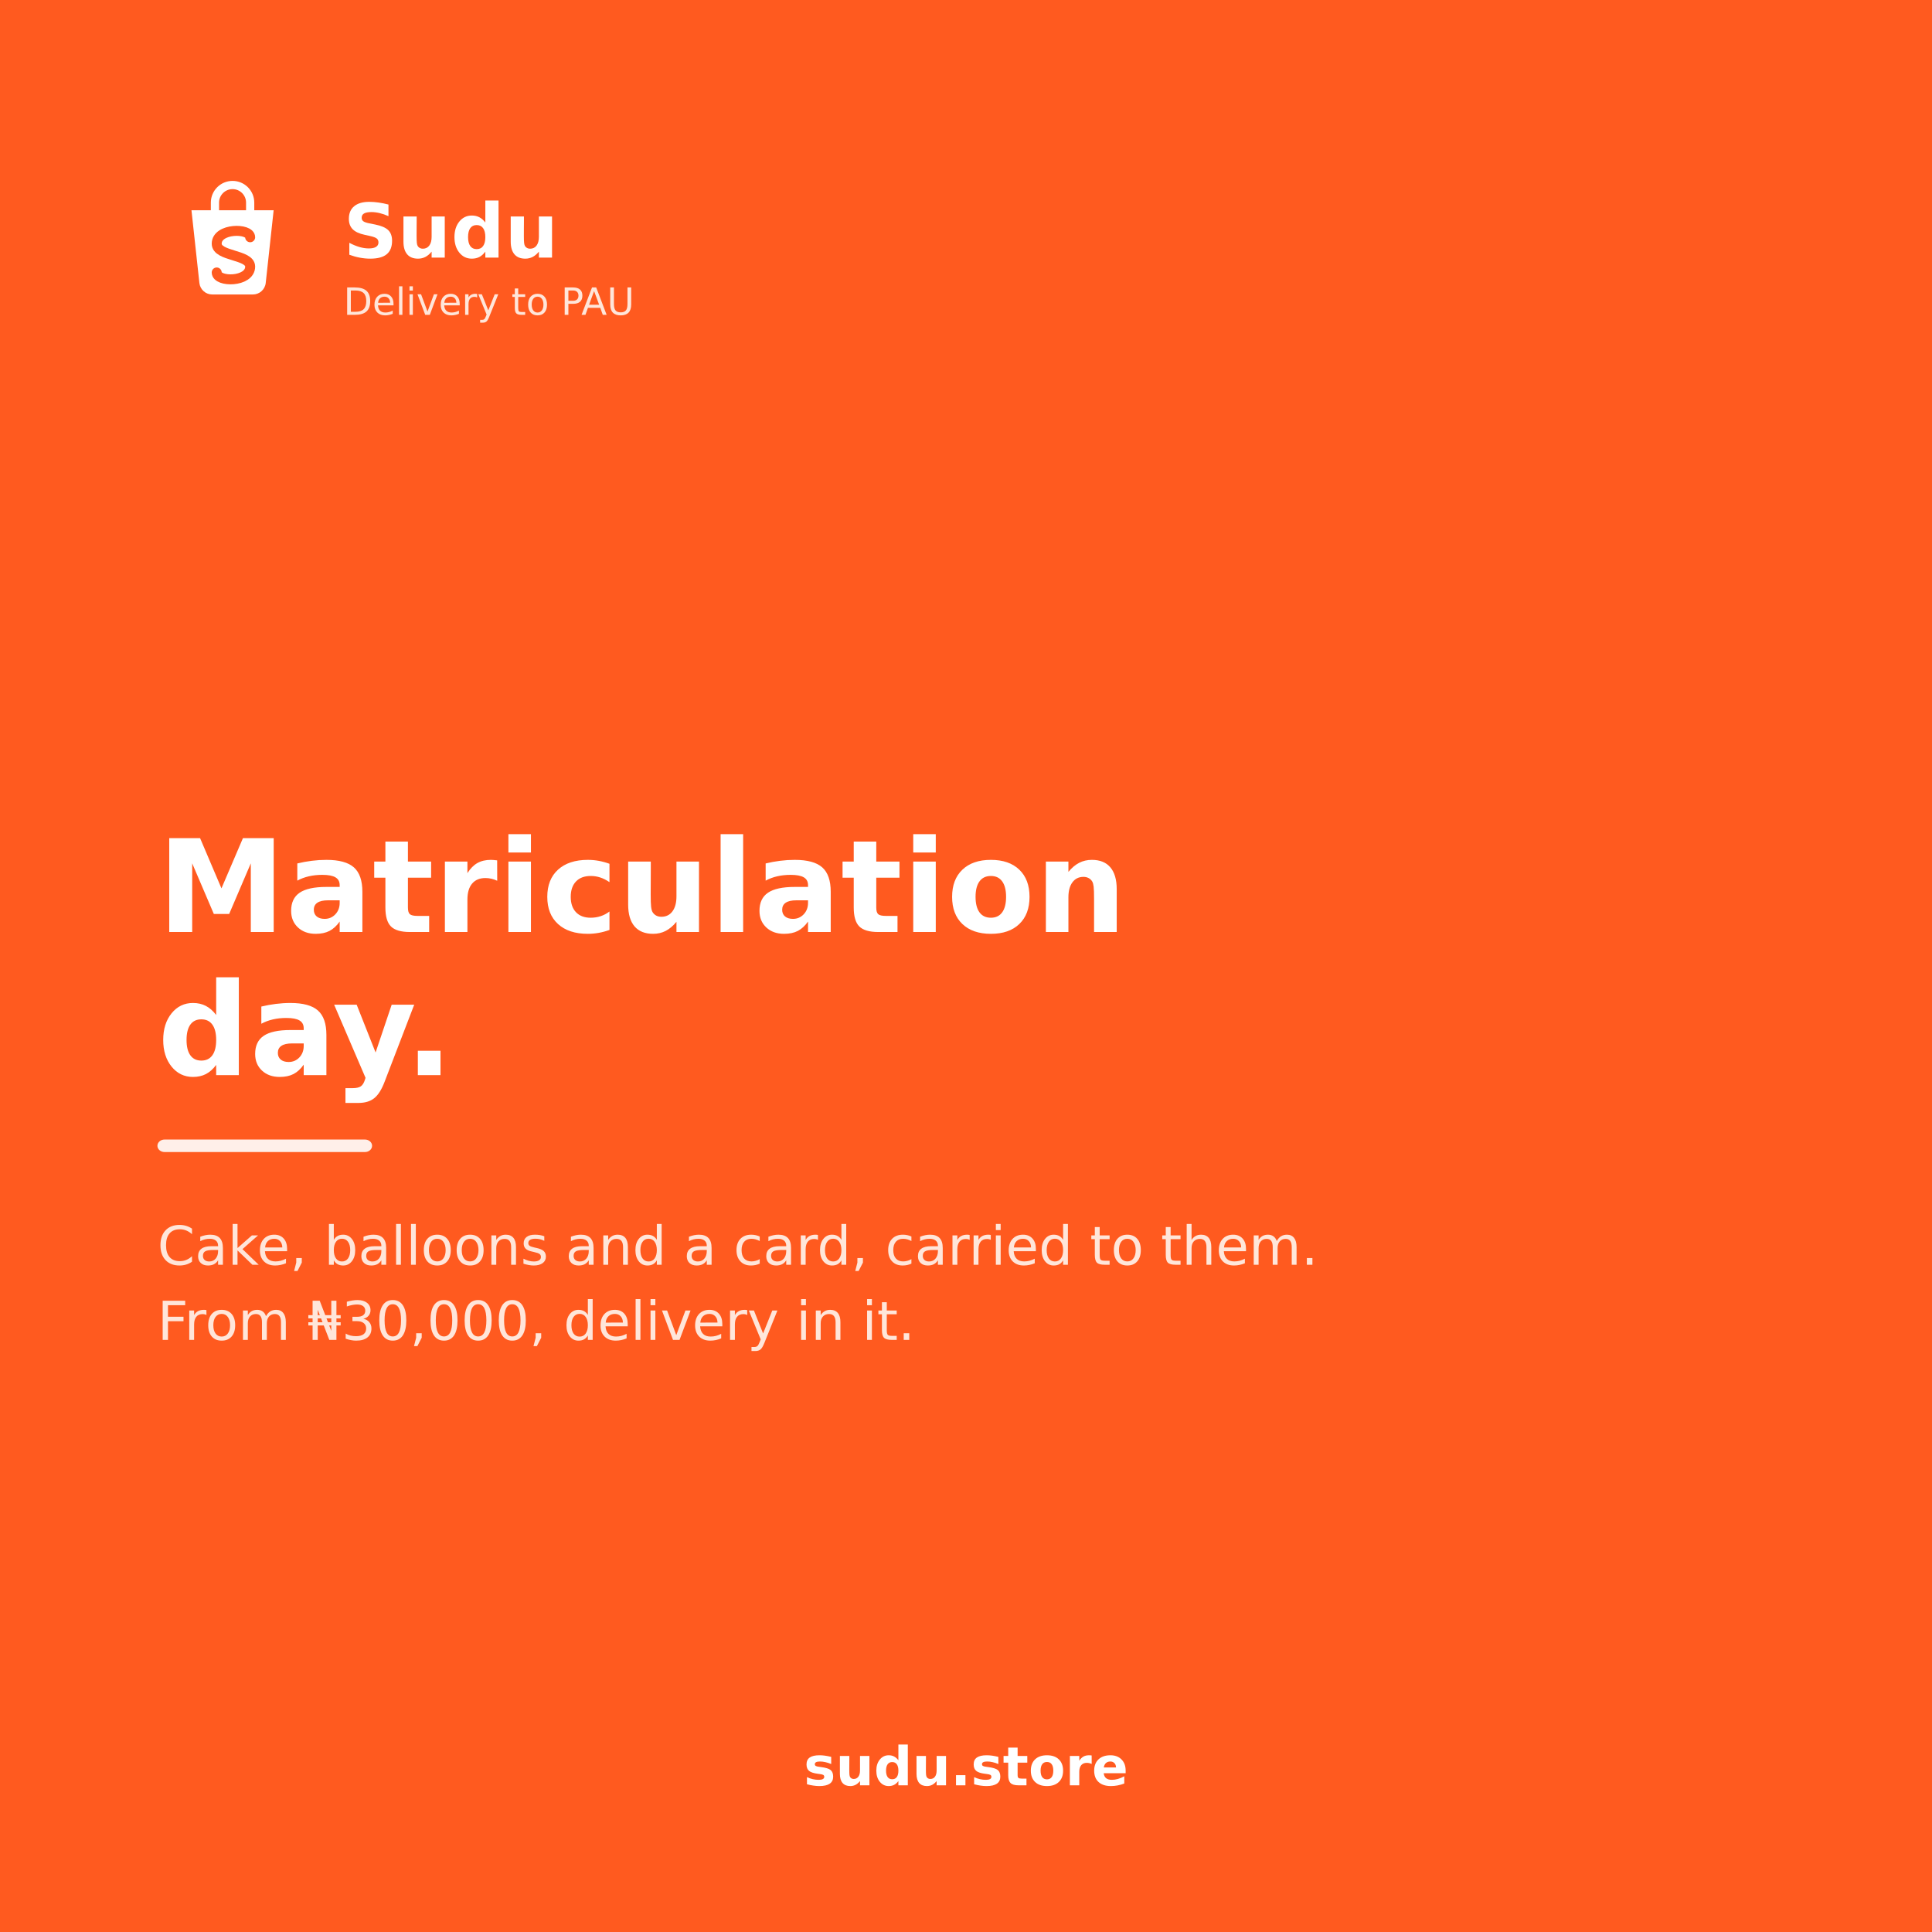
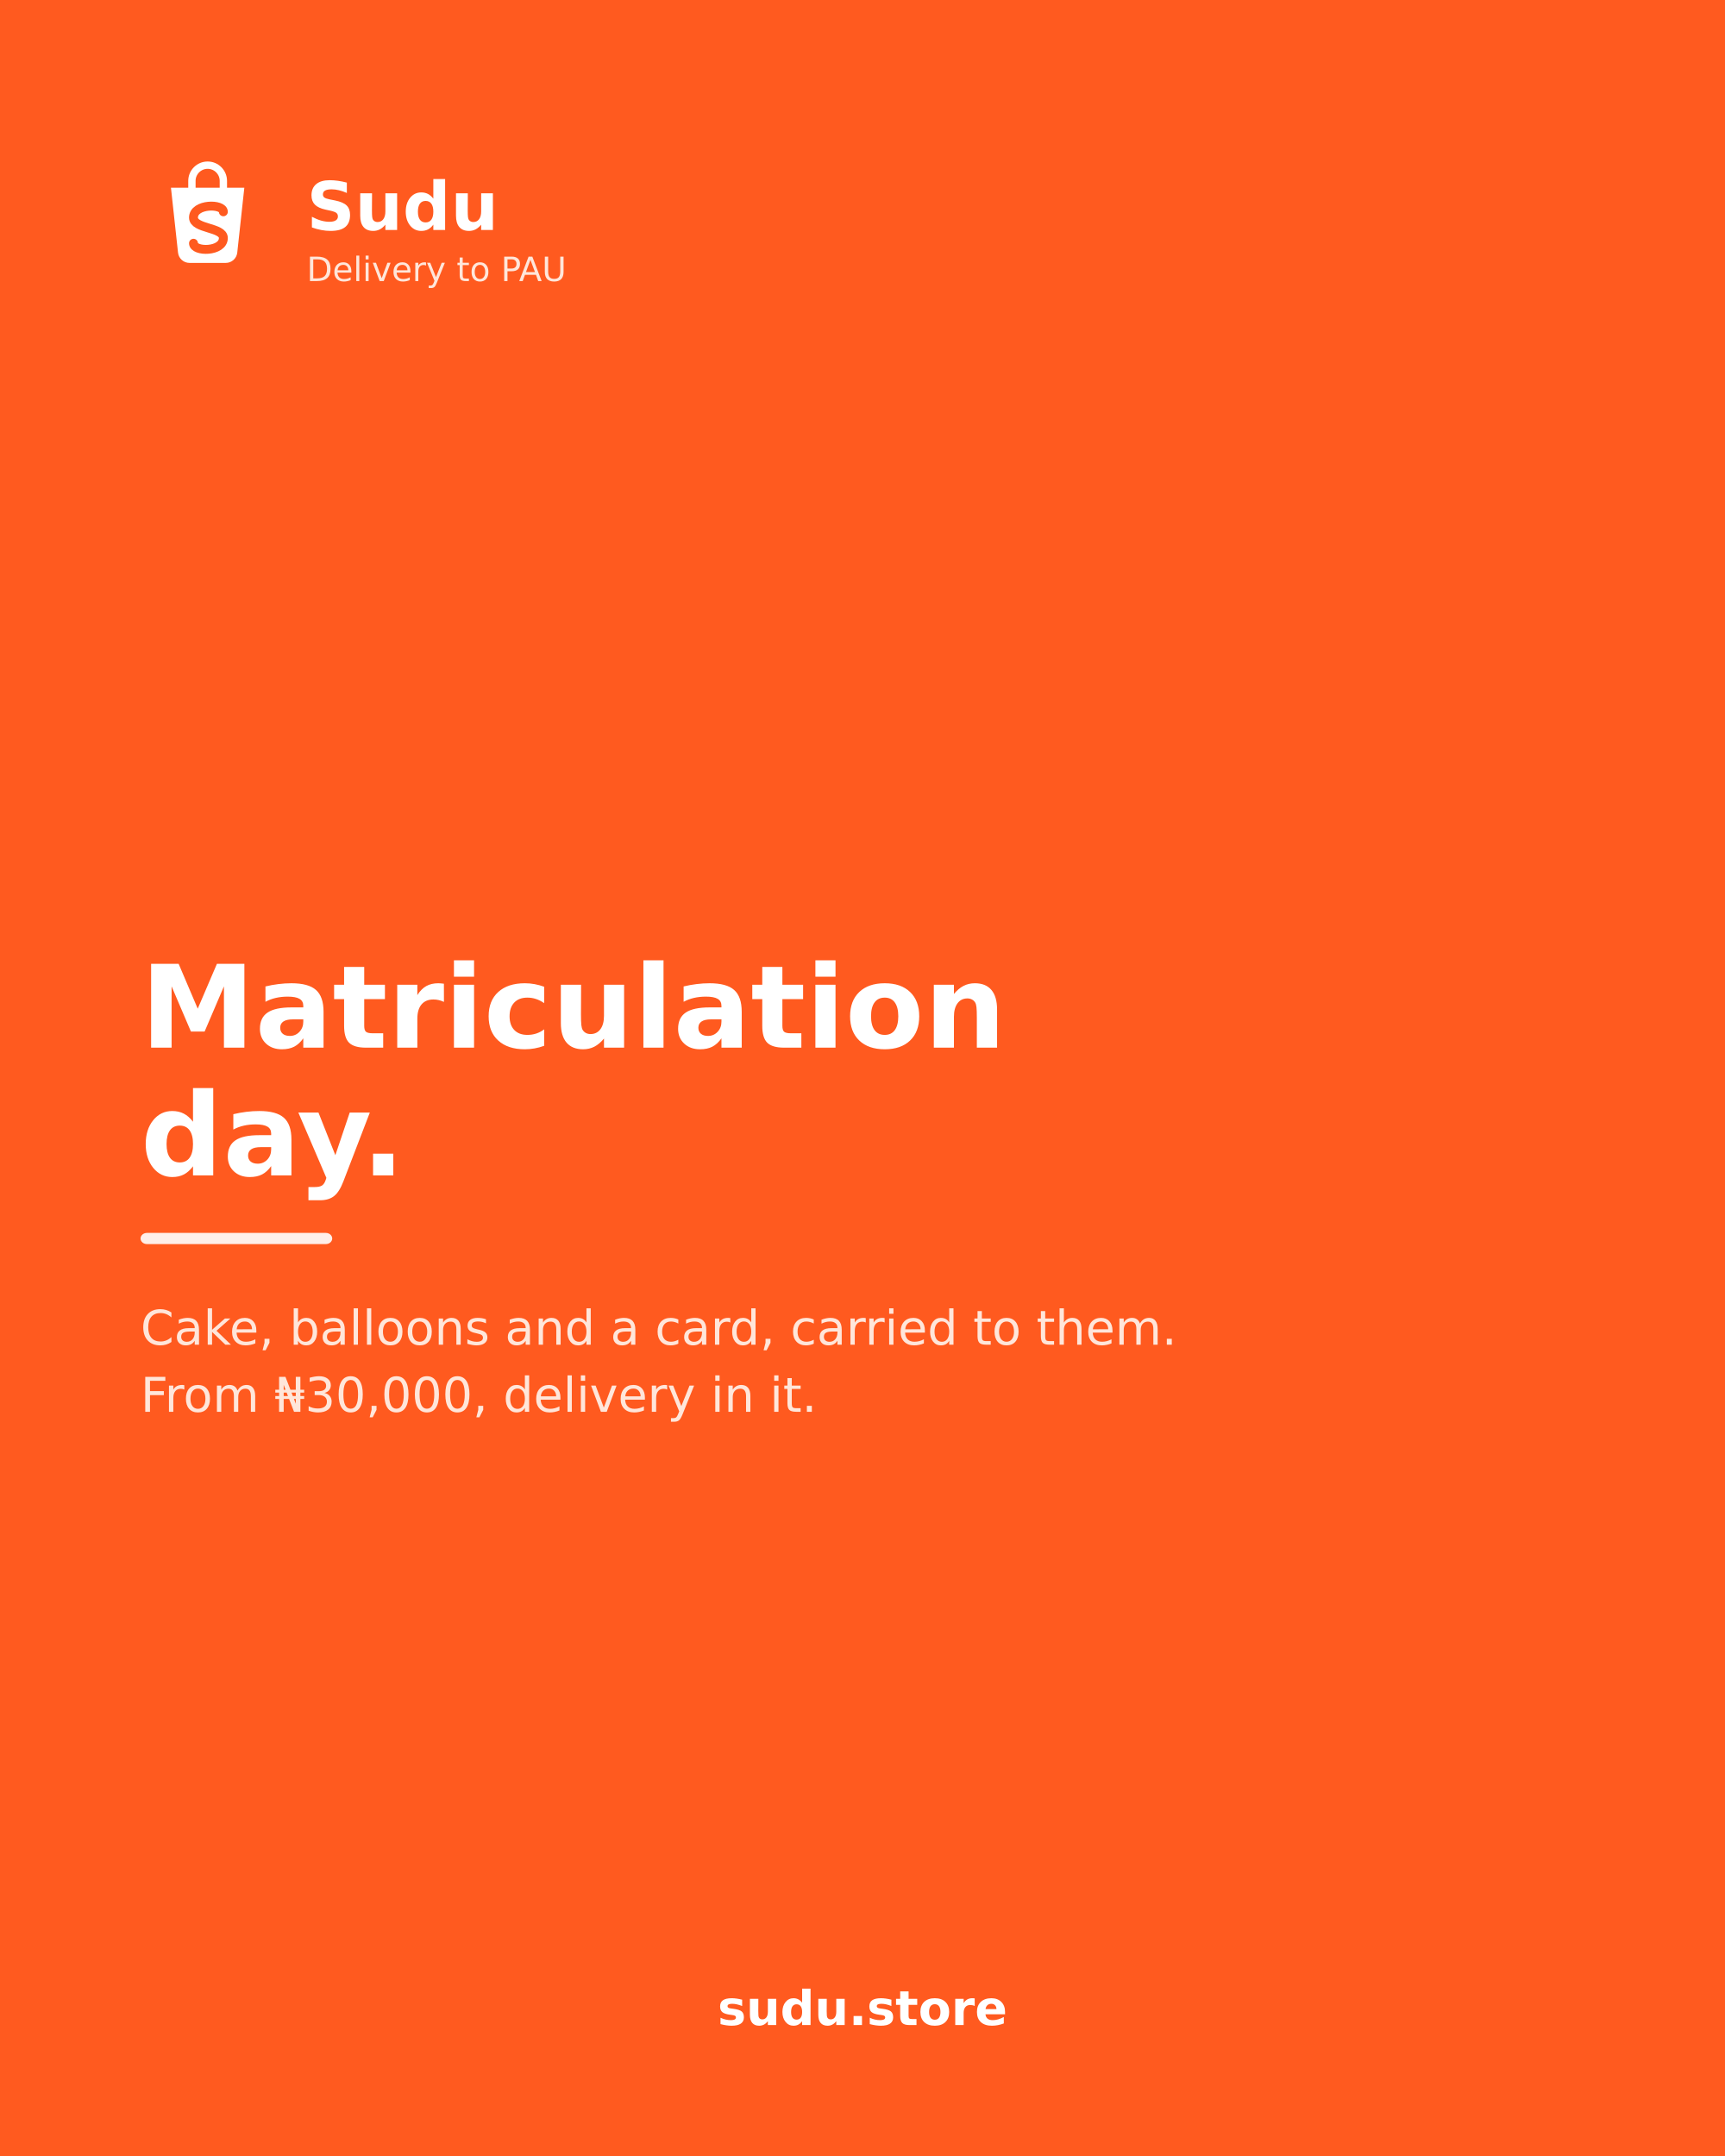
- <svg xmlns="http://www.w3.org/2000/svg" width="1080" height="1080" viewBox="0 0 1080 1080">
-   <rect width="1080" height="1080" fill="#ff5a1f" />
+ <svg xmlns="http://www.w3.org/2000/svg" width="1080" height="1350" viewBox="0 0 1080 1350">
+   <rect width="1080" height="1350" fill="#ff5a1f" />
  <g transform="translate(88 88) scale(0.1640625)">
    <rect width="512" height="512" rx="116" fill="#ff5a1f" />
    <path d="M116 180h280l-27 248a44 44 0 0 1-44 39H187a44 44 0 0 1-44-39z" fill="#ffffff" />
    <path d="M196 180v-26a60 60 0 0 1 120 0v26" fill="none" stroke="#ffffff" stroke-width="28" stroke-linecap="round" />
    <path d="M316 272C316 240 202 240 202 294C202 338 316 330 316 372C316 426 202 426 202 392" fill="none" stroke="#ff5a1f" stroke-width="34" stroke-linecap="round" />
  </g>
  <text x="192" y="144" font-family="DejaVu Sans" font-size="42" font-weight="bold" fill="#ffffff" text-anchor="start">Sudu</text>
  <text x="192" y="176" font-family="DejaVu Sans" font-size="21" font-weight="normal" fill="#ffe6da" text-anchor="start">Delivery to PAU</text>
-   <text x="88" y="521" font-family="DejaVu Sans" font-size="72" font-weight="bold" fill="#ffffff" text-anchor="start">Matriculation</text>
-   <text x="88" y="601" font-family="DejaVu Sans" font-size="72" font-weight="bold" fill="#ffffff" text-anchor="start">day.</text>
-   <rect x="88" y="637" width="120" height="7" rx="4" fill="#ffffff" opacity="0.9" />
-   <text x="88" y="707" font-family="DejaVu Sans" font-size="30" font-weight="normal" fill="#ffe6da" text-anchor="start">Cake, balloons and a card, carried to them.</text>
-   <text x="88" y="749" font-family="DejaVu Sans" font-size="30" font-weight="normal" fill="#ffe6da" text-anchor="start">From ₦30,000, delivery in it.</text>
-   <text x="540" y="998" font-family="DejaVu Sans" font-size="30" font-weight="bold" fill="#ffffff" text-anchor="middle">sudu.store</text>
+   <text x="88" y="656" font-family="DejaVu Sans" font-size="72" font-weight="bold" fill="#ffffff" text-anchor="start">Matriculation</text>
+   <text x="88" y="736" font-family="DejaVu Sans" font-size="72" font-weight="bold" fill="#ffffff" text-anchor="start">day.</text>
+   <rect x="88" y="772" width="120" height="7" rx="4" fill="#ffffff" opacity="0.9" />
+   <text x="88" y="842" font-family="DejaVu Sans" font-size="30" font-weight="normal" fill="#ffe6da" text-anchor="start">Cake, balloons and a card, carried to them.</text>
+   <text x="88" y="884" font-family="DejaVu Sans" font-size="30" font-weight="normal" fill="#ffe6da" text-anchor="start">From ₦30,000, delivery in it.</text>
+   <text x="540" y="1268" font-family="DejaVu Sans" font-size="30" font-weight="bold" fill="#ffffff" text-anchor="middle">sudu.store</text>
</svg>
